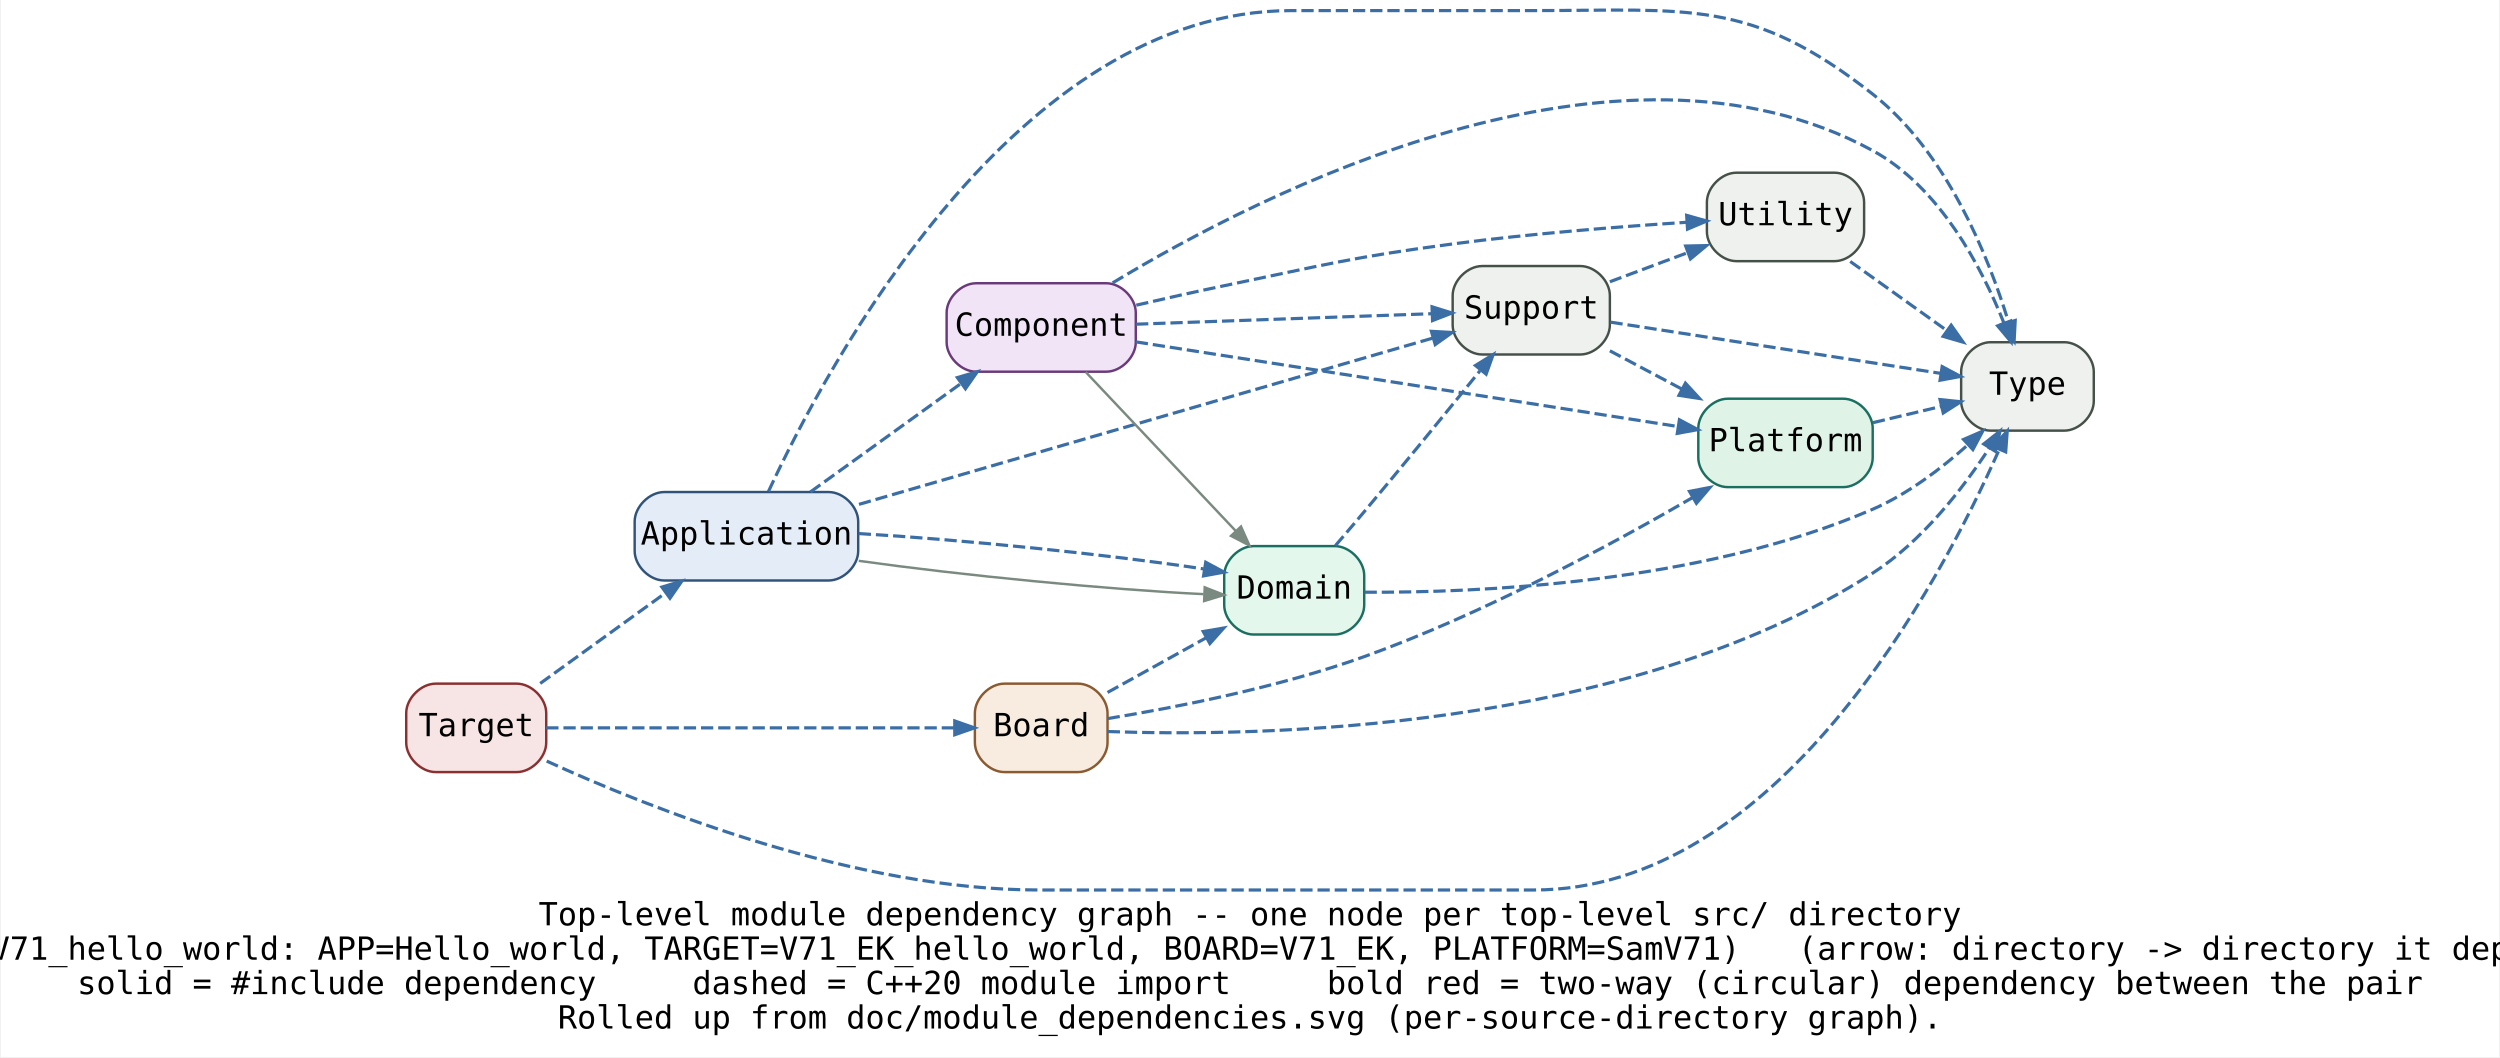
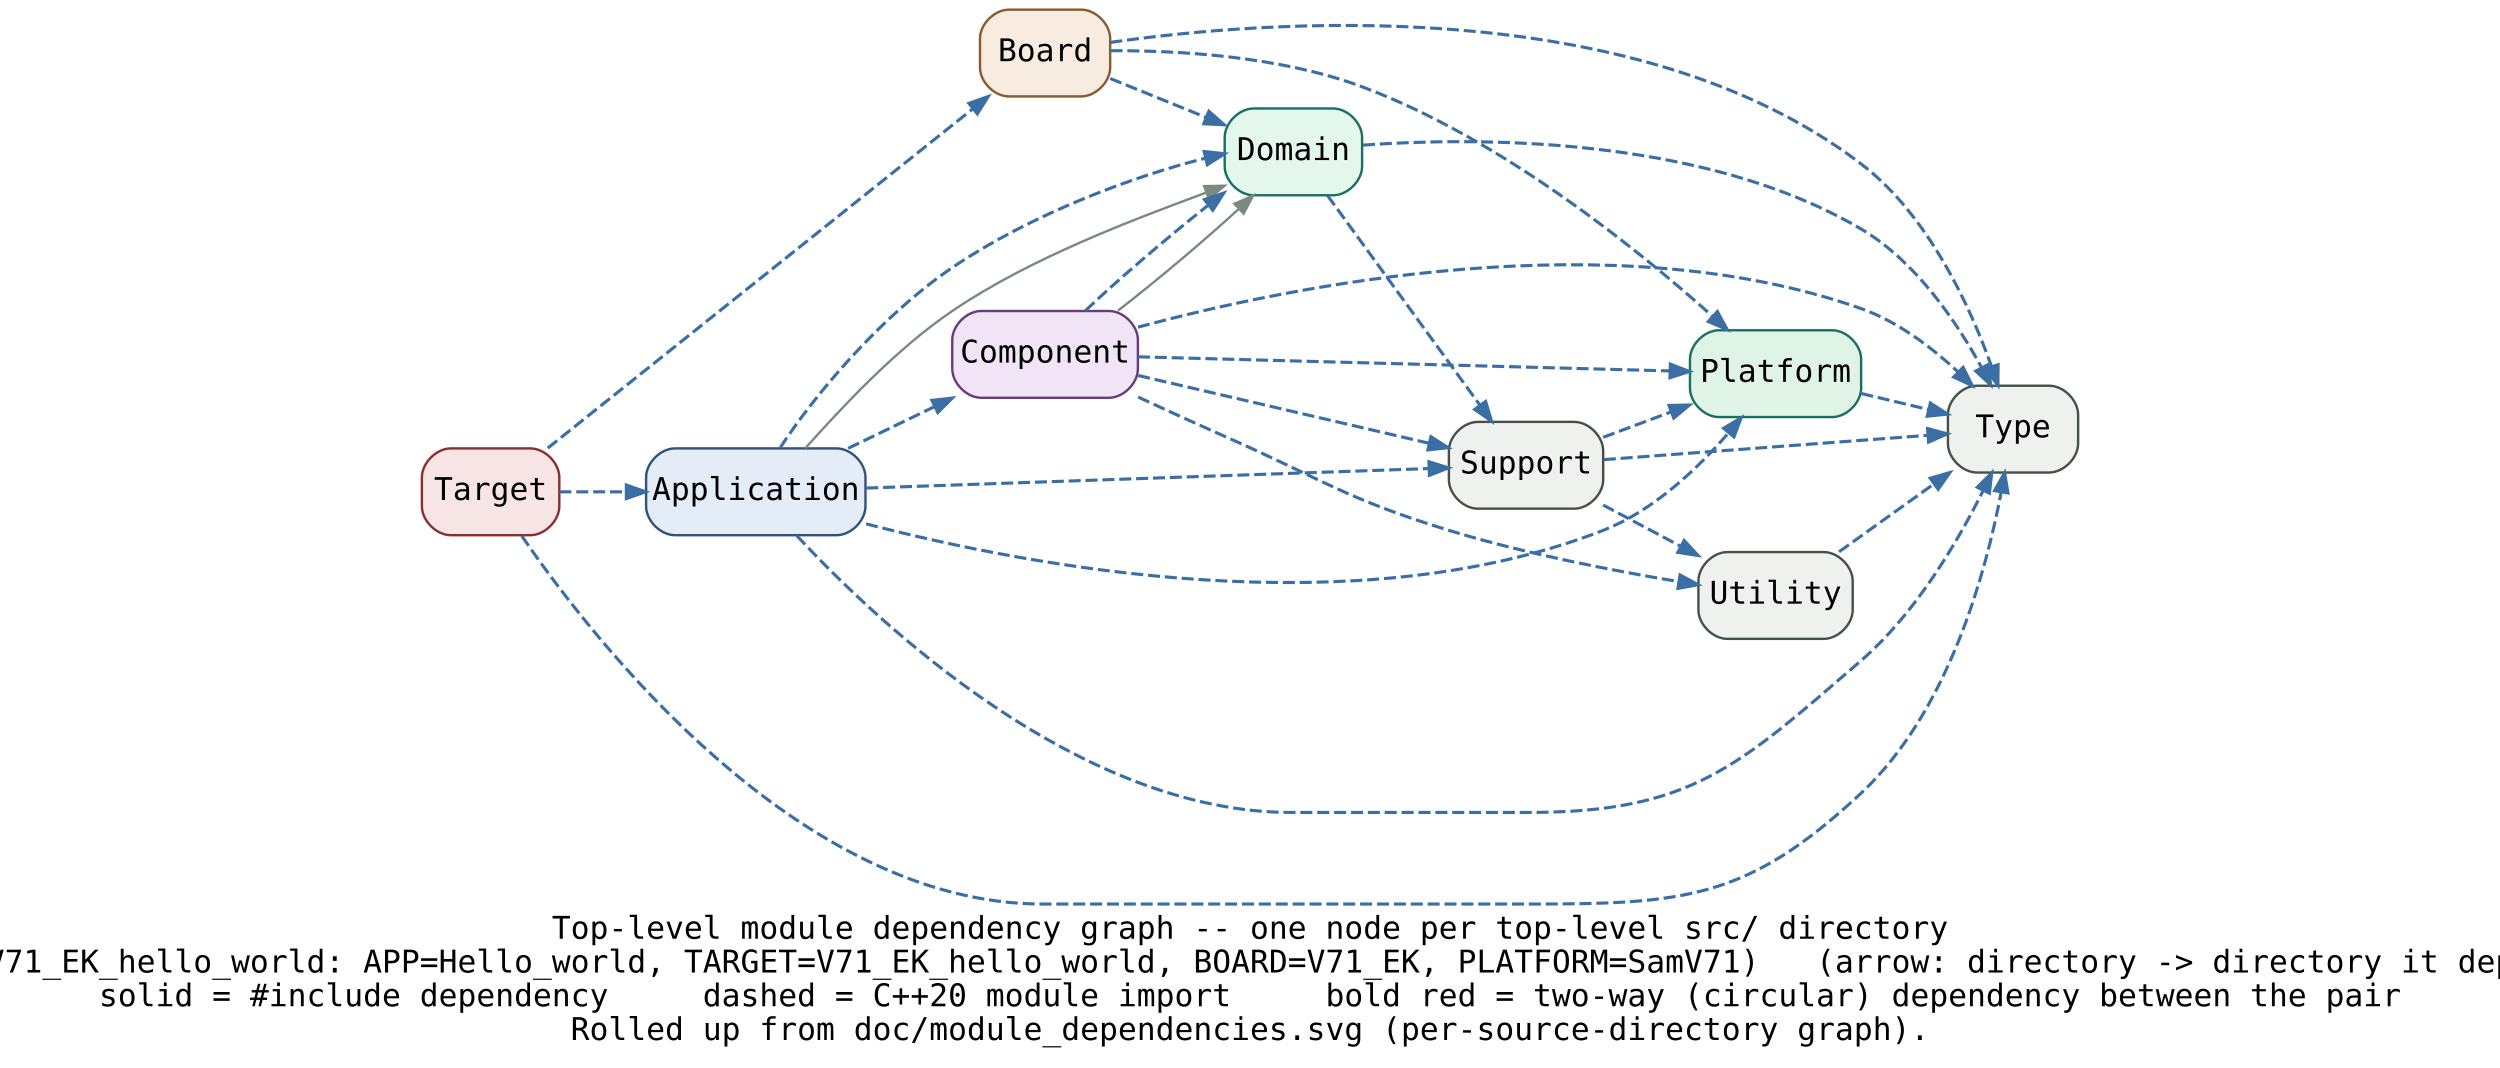
- <svg xmlns="http://www.w3.org/2000/svg" width="1017pt" height="430pt" viewBox="0.00 0.00 1017.00 430.31">
-   <g id="graph0" class="graph" transform="scale(1 1) rotate(0) translate(4 426.31)">
-     <polygon fill="white" stroke="transparent" points="-4,4 -4,-426.31 1013,-426.31 1013,4 -4,4" />
-     <text text-anchor="middle" x="504.5" y="-49.6" font-family="Consolas" font-size="13.00">Top-level module dependency graph -- one node per top-level src/ directory</text>
-     <text text-anchor="middle" x="504.5" y="-35.6" font-family="Consolas" font-size="13.00">(preset V71_hello_world: APP=Hello_world, TARGET=V71_EK_hello_world, BOARD=V71_EK, PLATFORM=SamV71)   (arrow: directory -&gt; directory it depends on)</text>
-     <text text-anchor="middle" x="504.5" y="-21.6" font-family="Consolas" font-size="13.00">solid = #include dependency     dashed = C++20 module import     bold red = two-way (circular) dependency between the pair</text>
-     <text text-anchor="middle" x="504.5" y="-7.6" font-family="Consolas" font-size="13.00">Rolled up from doc/module_dependencies.svg (per-source-directory graph).</text>
+ <svg xmlns="http://www.w3.org/2000/svg" width="1037pt" height="443pt" viewBox="0.00 0.00 1037.00 443.00">
+   <g id="graph0" class="graph" transform="scale(1 1) rotate(0) translate(4 439)">
+     <polygon fill="white" stroke="transparent" points="-4,4 -4,-439 1033,-439 1033,4 -4,4" />
+     <text text-anchor="middle" x="514.5" y="-49.6" font-family="Consolas" font-size="13.00">Top-level module dependency graph -- one node per top-level src/ directory</text>
+     <text text-anchor="middle" x="514.5" y="-35.6" font-family="Consolas" font-size="13.00">(preset V71_EK_hello_world: APP=Hello_world, TARGET=V71_EK_hello_world, BOARD=V71_EK, PLATFORM=SamV71)   (arrow: directory -&gt; directory it depends on)</text>
+     <text text-anchor="middle" x="514.5" y="-21.6" font-family="Consolas" font-size="13.00">solid = #include dependency     dashed = C++20 module import     bold red = two-way (circular) dependency between the pair</text>
+     <text text-anchor="middle" x="514.5" y="-7.6" font-family="Consolas" font-size="13.00">Rolled up from doc/module_dependencies.svg (per-source-directory graph).</text>
    <g id="node1" class="node">
-       <path fill="#e4ecf7" stroke="#31537a" d="M333,-226C333,-226 266,-226 266,-226 260,-226 254,-220 254,-214 254,-214 254,-202 254,-202 254,-196 260,-190 266,-190 266,-190 333,-190 333,-190 339,-190 345,-196 345,-202 345,-202 345,-214 345,-214 345,-220 339,-226 333,-226" />
-       <text text-anchor="middle" x="299.5" y="-204.6" font-family="Consolas" font-size="13.00">Application</text>
+       <path fill="#e4ecf7" stroke="#31537a" d="M343,-253C343,-253 276,-253 276,-253 270,-253 264,-247 264,-241 264,-241 264,-229 264,-229 264,-223 270,-217 276,-217 276,-217 343,-217 343,-217 349,-217 355,-223 355,-229 355,-229 355,-241 355,-241 355,-247 349,-253 343,-253" />
+       <text text-anchor="middle" x="309.5" y="-231.6" font-family="Consolas" font-size="13.00">Application</text>
    </g>
    <g id="node3" class="node">
-       <path fill="#f1e4f7" stroke="#6a3a7a" d="M446,-311C446,-311 393,-311 393,-311 387,-311 381,-305 381,-299 381,-299 381,-287 381,-287 381,-281 387,-275 393,-275 393,-275 446,-275 446,-275 452,-275 458,-281 458,-287 458,-287 458,-299 458,-299 458,-305 452,-311 446,-311" />
-       <text text-anchor="middle" x="419.5" y="-289.6" font-family="Consolas" font-size="13.00">Component</text>
+       <path fill="#f1e4f7" stroke="#6a3a7a" d="M456,-310C456,-310 403,-310 403,-310 397,-310 391,-304 391,-298 391,-298 391,-286 391,-286 391,-280 397,-274 403,-274 403,-274 456,-274 456,-274 462,-274 468,-280 468,-286 468,-286 468,-298 468,-298 468,-304 462,-310 456,-310" />
+       <text text-anchor="middle" x="429.5" y="-288.6" font-family="Consolas" font-size="13.00">Component</text>
+     </g>
+     <g id="edge1" class="edge">
+       <path fill="none" stroke="#3a6ea5" stroke-width="1.3" stroke-dasharray="5,2" d="M347.84,-253.04C359.24,-258.55 371.9,-264.66 383.75,-270.38" />
+       <polygon fill="#3a6ea5" stroke="#3a6ea5" stroke-width="1.3" points="382.58,-272.93 391,-273.89 385.02,-267.89 382.58,-272.93" />
+     </g>
+     <g id="node4" class="node">
+       <path fill="#e4f7ec" stroke="#1b6f60" d="M549,-394C549,-394 516,-394 516,-394 510,-394 504,-388 504,-382 504,-382 504,-370 504,-370 504,-364 510,-358 516,-358 516,-358 549,-358 549,-358 555,-358 561,-364 561,-370 561,-370 561,-382 561,-382 561,-388 555,-394 549,-394" />
+       <text text-anchor="middle" x="532.5" y="-372.6" font-family="Consolas" font-size="13.00">Domain</text>
+     </g>
+     <g id="edge2" class="edge">
+       <path fill="none" stroke="#7a8a80" d="M330.05,-253.09C345.09,-269.81 367.26,-293.9 391,-310 423.8,-332.25 466.61,-348.04 496.31,-359.11" />
+       <polygon fill="#7a8a80" stroke="#7a8a80" points="495.47,-361.78 503.95,-361.96 497.44,-356.54 495.47,-361.78" />
+     </g>
+     <g id="edge3" class="edge">
+       <path fill="none" stroke="#3a6ea5" stroke-width="1.3" stroke-dasharray="5,2" d="M319.62,-253.29C333.34,-274.35 360.91,-307.59 391,-328 423.66,-350.15 466.24,-365.91 495.93,-373.35" />
+       <polygon fill="#3a6ea5" stroke="#3a6ea5" stroke-width="1.3" points="495.52,-376.13 503.95,-375.23 496.8,-370.68 495.52,-376.13" />
+     </g>
+     <g id="node5" class="node">
+       <path fill="#dff3e6" stroke="#1b6f60" d="M756,-302C756,-302 709,-302 709,-302 703,-302 697,-296 697,-290 697,-290 697,-278 697,-278 697,-272 703,-266 709,-266 709,-266 756,-266 756,-266 762,-266 768,-272 768,-278 768,-278 768,-290 768,-290 768,-296 762,-302 756,-302" />
+       <text text-anchor="middle" x="732.5" y="-280.6" font-family="Consolas" font-size="13.00">Platform</text>
    </g>
    <g id="edge4" class="edge">
-       <path fill="none" stroke="#3a6ea5" stroke-width="1.3" stroke-dasharray="5,2" d="M325.52,-226.03C343.44,-238.93 367.69,-256.4 386.93,-270.26" />
-       <polygon fill="#3a6ea5" stroke="#3a6ea5" stroke-width="1.3" points="385.38,-272.6 393.51,-275 388.66,-268.05 385.38,-272.6" />
-     </g>
-     <g id="node4" class="node">
-       <path fill="#e4f7ec" stroke="#1b6f60" d="M539,-204C539,-204 506,-204 506,-204 500,-204 494,-198 494,-192 494,-192 494,-180 494,-180 494,-174 500,-168 506,-168 506,-168 539,-168 539,-168 545,-168 551,-174 551,-180 551,-180 551,-192 551,-192 551,-198 545,-204 539,-204" />
-       <text text-anchor="middle" x="522.5" y="-182.6" font-family="Consolas" font-size="13.00">Domain</text>
-     </g>
-     <g id="edge1" class="edge">
-       <path fill="none" stroke="#7a8a80" d="M345.22,-198C386.61,-192.15 447.37,-186.24 485.66,-184.44" />
-       <polygon fill="#7a8a80" stroke="#7a8a80" points="486.06,-187.22 493.94,-184.1 485.83,-181.63 486.06,-187.22" />
-     </g>
-     <g id="edge3" class="edge">
-       <path fill="none" stroke="#3a6ea5" stroke-width="1.3" stroke-dasharray="5,2" d="M345.22,-209.1C386.61,-206.71 447.37,-200.52 485.66,-194.7" />
-       <polygon fill="#3a6ea5" stroke="#3a6ea5" stroke-width="1.3" points="486.48,-197.41 493.94,-193.39 485.6,-191.87 486.48,-197.41" />
+       <path fill="none" stroke="#3a6ea5" stroke-width="1.3" stroke-dasharray="5,2" d="M355.26,-221.72C423.78,-203.83 557.59,-178.61 661,-219 681.71,-227.09 700,-244.43 712.75,-259.16" />
+       <polygon fill="#3a6ea5" stroke="#3a6ea5" stroke-width="1.3" points="710.94,-261.36 718.22,-265.71 715.24,-257.77 710.94,-261.36" />
    </g>
    <g id="node6" class="node">
-       <path fill="#eef1ee" stroke="#455148" d="M639,-318C639,-318 599,-318 599,-318 593,-318 587,-312 587,-306 587,-306 587,-294 587,-294 587,-288 593,-282 599,-282 599,-282 639,-282 639,-282 645,-282 651,-288 651,-294 651,-294 651,-306 651,-306 651,-312 645,-318 639,-318" />
-       <text text-anchor="middle" x="619" y="-296.6" font-family="Consolas" font-size="13.00">Support</text>
+       <path fill="#eef1ee" stroke="#455148" d="M649,-264C649,-264 609,-264 609,-264 603,-264 597,-258 597,-252 597,-252 597,-240 597,-240 597,-234 603,-228 609,-228 609,-228 649,-228 649,-228 655,-228 661,-234 661,-240 661,-240 661,-252 661,-252 661,-258 655,-264 649,-264" />
+       <text text-anchor="middle" x="629" y="-242.6" font-family="Consolas" font-size="13.00">Support</text>
    </g>
    <g id="edge5" class="edge">
-       <path fill="none" stroke="#3a6ea5" stroke-width="1.3" stroke-dasharray="5,2" d="M345.32,-220.99C407.68,-239.06 519.63,-271.49 578.83,-288.65" />
-       <polygon fill="#3a6ea5" stroke="#3a6ea5" stroke-width="1.3" points="578.35,-291.43 586.82,-290.96 579.91,-286.05 578.35,-291.43" />
+       <path fill="none" stroke="#3a6ea5" stroke-width="1.3" stroke-dasharray="5,2" d="M355.32,-236.55C417.55,-238.71 529.17,-242.58 588.46,-244.63" />
+       <polygon fill="#3a6ea5" stroke="#3a6ea5" stroke-width="1.3" points="588.73,-247.44 596.82,-244.92 588.92,-241.84 588.73,-247.44" />
    </g>
    <g id="node8" class="node">
-       <path fill="#eef1ee" stroke="#455148" d="M836,-287C836,-287 806,-287 806,-287 800,-287 794,-281 794,-275 794,-275 794,-263 794,-263 794,-257 800,-251 806,-251 806,-251 836,-251 836,-251 842,-251 848,-257 848,-263 848,-263 848,-275 848,-275 848,-281 842,-287 836,-287" />
-       <text text-anchor="middle" x="821" y="-265.6" font-family="Consolas" font-size="13.00">Type</text>
+       <path fill="#eef1ee" stroke="#455148" d="M846,-279C846,-279 816,-279 816,-279 810,-279 804,-273 804,-267 804,-267 804,-255 804,-255 804,-249 810,-243 816,-243 816,-243 846,-243 846,-243 852,-243 858,-249 858,-255 858,-255 858,-267 858,-267 858,-273 852,-279 846,-279" />
+       <text text-anchor="middle" x="831" y="-257.6" font-family="Consolas" font-size="13.00">Type</text>
    </g>
    <g id="edge6" class="edge">
-       <path fill="none" stroke="#3a6ea5" stroke-width="1.3" stroke-dasharray="5,2" d="M308.48,-226.25C332.48,-278 409.34,-422 521.5,-422 521.5,-422 521.5,-422 620,-422 683.17,-422 708.33,-427.03 758,-388 787.88,-364.52 804.85,-322.65 813.24,-295.35" />
-       <polygon fill="#3a6ea5" stroke="#3a6ea5" stroke-width="1.3" points="816.01,-295.85 815.57,-287.39 810.63,-294.28 816.01,-295.85" />
+       <path fill="none" stroke="#3a6ea5" stroke-width="1.3" stroke-dasharray="5,2" d="M326.51,-216.79C360.39,-180.36 443.51,-102 531.5,-102 531.5,-102 531.5,-102 630,-102 697.42,-102 716.99,-120.91 768,-165 790.59,-184.53 808.05,-214.28 818.6,-235.48" />
+       <polygon fill="#3a6ea5" stroke="#3a6ea5" stroke-width="1.3" points="816.17,-236.89 822.17,-242.87 821.21,-234.45 816.17,-236.89" />
    </g>
    <g id="node2" class="node">
-       <path fill="#f7ecdf" stroke="#8a5a30" d="M434.5,-148C434.5,-148 404.5,-148 404.5,-148 398.5,-148 392.5,-142 392.5,-136 392.5,-136 392.5,-124 392.5,-124 392.5,-118 398.5,-112 404.5,-112 404.5,-112 434.5,-112 434.5,-112 440.5,-112 446.5,-118 446.5,-124 446.5,-124 446.5,-136 446.5,-136 446.5,-142 440.5,-148 434.5,-148" />
-       <text text-anchor="middle" x="419.5" y="-126.6" font-family="Consolas" font-size="13.00">Board</text>
+       <path fill="#f7ecdf" stroke="#8a5a30" d="M444.5,-435C444.5,-435 414.5,-435 414.5,-435 408.5,-435 402.5,-429 402.5,-423 402.5,-423 402.5,-411 402.5,-411 402.5,-405 408.5,-399 414.5,-399 414.5,-399 444.5,-399 444.5,-399 450.5,-399 456.5,-405 456.5,-411 456.5,-411 456.5,-423 456.5,-423 456.5,-429 450.5,-435 444.5,-435" />
+       <text text-anchor="middle" x="429.5" y="-413.6" font-family="Consolas" font-size="13.00">Board</text>
    </g>
    <g id="edge7" class="edge">
-       <path fill="none" stroke="#3a6ea5" stroke-width="1.3" stroke-dasharray="5,2" d="M446.51,-144.42C458.74,-151.2 473.5,-159.39 486.68,-166.69" />
-       <polygon fill="#3a6ea5" stroke="#3a6ea5" stroke-width="1.3" points="485.46,-169.22 493.81,-170.65 488.17,-164.32 485.46,-169.22" />
-     </g>
-     <g id="node5" class="node">
-       <path fill="#dff3e6" stroke="#1b6f60" d="M746,-264C746,-264 699,-264 699,-264 693,-264 687,-258 687,-252 687,-252 687,-240 687,-240 687,-234 693,-228 699,-228 699,-228 746,-228 746,-228 752,-228 758,-234 758,-240 758,-240 758,-252 758,-252 758,-258 752,-264 746,-264" />
-       <text text-anchor="middle" x="722.5" y="-242.6" font-family="Consolas" font-size="13.00">Platform</text>
+       <path fill="none" stroke="#3a6ea5" stroke-width="1.3" stroke-dasharray="5,2" d="M456.51,-406.44C468.63,-401.52 483.23,-395.6 496.31,-390.28" />
+       <polygon fill="#3a6ea5" stroke="#3a6ea5" stroke-width="1.3" points="497.45,-392.84 503.81,-387.24 495.34,-387.66 497.45,-392.84" />
    </g>
    <g id="edge8" class="edge">
-       <path fill="none" stroke="#3a6ea5" stroke-width="1.3" stroke-dasharray="5,2" d="M446.55,-133.79C473.29,-138.14 515.84,-146.35 551,-159 599.17,-176.32 651.1,-204.3 684.83,-223.84" />
-       <polygon fill="#3a6ea5" stroke="#3a6ea5" stroke-width="1.3" points="683.42,-226.26 691.74,-227.87 686.24,-221.42 683.42,-226.26" />
+       <path fill="none" stroke="#3a6ea5" stroke-width="1.3" stroke-dasharray="5,2" d="M456.63,-417.96C483.62,-418.09 526.53,-415.9 561,-403 618.44,-381.5 674.74,-336.12 706.11,-308.03" />
+       <polygon fill="#3a6ea5" stroke="#3a6ea5" stroke-width="1.3" points="708.37,-309.76 712.42,-302.31 704.61,-305.61 708.37,-309.76" />
    </g>
    <g id="edge9" class="edge">
-       <path fill="none" stroke="#3a6ea5" stroke-width="1.3" stroke-dasharray="5,2" d="M446.58,-128.51C506.62,-126.35 657.19,-128.26 758,-193 777.93,-205.8 794.51,-227.13 805.5,-243.95" />
-       <polygon fill="#3a6ea5" stroke="#3a6ea5" stroke-width="1.3" points="803.21,-245.57 809.85,-250.84 807.94,-242.58 803.21,-245.57" />
-     </g>
-     <g id="edge2" class="edge">
-       <path fill="none" stroke="#7a8a80" d="M437.63,-274.85C454.46,-257.02 480.25,-229.7 498.78,-210.07" />
-       <polygon fill="#7a8a80" stroke="#7a8a80" points="500.83,-211.98 504.28,-204.24 496.76,-208.14 500.83,-211.98" />
+       <path fill="none" stroke="#3a6ea5" stroke-width="1.3" stroke-dasharray="5,2" d="M456.54,-421.4C517.8,-430.21 673.04,-443.47 768,-371 795.83,-349.76 813.07,-312.21 822.1,-286.96" />
+       <polygon fill="#3a6ea5" stroke="#3a6ea5" stroke-width="1.3" points="824.8,-287.71 824.74,-279.24 819.5,-285.9 824.8,-287.71" />
    </g>
    <g id="edge10" class="edge">
-       <path fill="none" stroke="#3a6ea5" stroke-width="1.3" stroke-dasharray="5,2" d="M458.01,-287.14C514.16,-278.38 619.73,-261.89 678.77,-252.67" />
-       <polygon fill="#3a6ea5" stroke="#3a6ea5" stroke-width="1.3" points="679.31,-255.42 686.78,-251.42 678.45,-249.89 679.31,-255.42" />
+       <path fill="none" stroke="#7a8a80" d="M459.71,-310.11C475.72,-322.52 495.22,-338.92 509.85,-352.34" />
+       <polygon fill="#7a8a80" stroke="#7a8a80" points="508.04,-354.48 515.8,-357.89 511.86,-350.39 508.04,-354.48" />
    </g>
    <g id="edge11" class="edge">
-       <path fill="none" stroke="#3a6ea5" stroke-width="1.3" stroke-dasharray="5,2" d="M458.11,-294.33C492.62,-295.56 543.54,-297.36 578.59,-298.6" />
-       <polygon fill="#3a6ea5" stroke="#3a6ea5" stroke-width="1.3" points="578.61,-301.41 586.7,-298.89 578.81,-295.81 578.61,-301.41" />
+       <path fill="none" stroke="#3a6ea5" stroke-width="1.3" stroke-dasharray="5,2" d="M446.28,-310.19C459.8,-323.04 479.75,-340.09 496.95,-353.71" />
+       <polygon fill="#3a6ea5" stroke="#3a6ea5" stroke-width="1.3" points="495.61,-356.21 503.63,-358.93 499.06,-351.8 495.61,-356.21" />
    </g>
    <g id="edge12" class="edge">
-       <path fill="none" stroke="#3a6ea5" stroke-width="1.3" stroke-dasharray="5,2" d="M448.58,-311.15C508.9,-347.64 653.82,-421.73 758,-365 785.12,-350.23 802.18,-317.93 811.39,-294.88" />
-       <polygon fill="#3a6ea5" stroke="#3a6ea5" stroke-width="1.3" points="814.1,-295.63 814.32,-287.16 808.87,-293.64 814.1,-295.63" />
+       <path fill="none" stroke="#3a6ea5" stroke-width="1.3" stroke-dasharray="5,2" d="M468.01,-291C524.16,-289.51 629.73,-286.7 688.77,-285.14" />
+       <polygon fill="#3a6ea5" stroke="#3a6ea5" stroke-width="1.3" points="688.86,-287.93 696.78,-284.92 688.71,-282.34 688.86,-287.93" />
+     </g>
+     <g id="edge13" class="edge">
+       <path fill="none" stroke="#3a6ea5" stroke-width="1.3" stroke-dasharray="5,2" d="M468.11,-283.24C502.62,-275.2 553.54,-263.34 588.59,-255.18" />
+       <polygon fill="#3a6ea5" stroke="#3a6ea5" stroke-width="1.3" points="589.55,-257.83 596.7,-253.29 588.28,-252.38 589.55,-257.83" />
+     </g>
+     <g id="edge14" class="edge">
+       <path fill="none" stroke="#3a6ea5" stroke-width="1.3" stroke-dasharray="5,2" d="M468.03,-303.29C531.78,-320.48 664.38,-347.58 768,-311 783.18,-305.64 797.38,-294.81 808.35,-284.6" />
+       <polygon fill="#3a6ea5" stroke="#3a6ea5" stroke-width="1.3" points="810.3,-286.61 814.09,-279.03 806.4,-282.59 810.3,-286.61" />
    </g>
    <g id="node9" class="node">
-       <path fill="#eef1ee" stroke="#455148" d="M742.5,-356C742.5,-356 702.5,-356 702.5,-356 696.5,-356 690.5,-350 690.5,-344 690.5,-344 690.5,-332 690.5,-332 690.5,-326 696.5,-320 702.5,-320 702.5,-320 742.5,-320 742.5,-320 748.5,-320 754.5,-326 754.5,-332 754.5,-332 754.5,-344 754.5,-344 754.5,-350 748.5,-356 742.5,-356" />
-       <text text-anchor="middle" x="722.5" y="-334.6" font-family="Consolas" font-size="13.00">Utility</text>
-     </g>
-     <g id="edge13" class="edge">
-       <path fill="none" stroke="#3a6ea5" stroke-width="1.3" stroke-dasharray="5,2" d="M458.2,-302.07C469.67,-304.74 482.33,-307.58 494,-310 535.15,-318.51 545.34,-321.5 587,-327 619,-331.22 655.5,-334.09 682.4,-335.83" />
-       <polygon fill="#3a6ea5" stroke="#3a6ea5" stroke-width="1.3" points="682.26,-338.63 690.42,-336.34 682.61,-333.04 682.26,-338.63" />
-     </g>
-     <g id="edge14" class="edge">
-       <path fill="none" stroke="#3a6ea5" stroke-width="1.3" stroke-dasharray="5,2" d="M539.28,-204.21C543.14,-208.7 547.24,-213.51 551,-218 567.01,-237.11 584.87,-258.99 598.11,-275.34" />
-       <polygon fill="#3a6ea5" stroke="#3a6ea5" stroke-width="1.3" points="596.28,-277.52 603.49,-281.98 600.63,-274 596.28,-277.52" />
+       <path fill="#eef1ee" stroke="#455148" d="M752.5,-210C752.5,-210 712.5,-210 712.5,-210 706.5,-210 700.5,-204 700.5,-198 700.5,-198 700.5,-186 700.5,-186 700.5,-180 706.5,-174 712.5,-174 712.5,-174 752.5,-174 752.5,-174 758.5,-174 764.5,-180 764.5,-186 764.5,-186 764.5,-198 764.5,-198 764.5,-204 758.5,-210 752.5,-210" />
+       <text text-anchor="middle" x="732.5" y="-188.6" font-family="Consolas" font-size="13.00">Utility</text>
    </g>
    <g id="edge15" class="edge">
-       <path fill="none" stroke="#3a6ea5" stroke-width="1.3" stroke-dasharray="5,2" d="M551.14,-185.23C596.34,-184.96 688.03,-188.65 758,-219 772.21,-225.16 785.86,-235.51 796.71,-245.19" />
-       <polygon fill="#3a6ea5" stroke="#3a6ea5" stroke-width="1.3" points="794.98,-247.41 802.76,-250.78 798.78,-243.29 794.98,-247.41" />
+       <path fill="none" stroke="#3a6ea5" stroke-width="1.3" stroke-dasharray="5,2" d="M468.15,-274.27C479.62,-268.95 492.29,-263.16 504,-258 545.01,-239.92 554.15,-232.14 597,-219 628.47,-209.35 665.16,-202.25 692.26,-197.76" />
+       <polygon fill="#3a6ea5" stroke="#3a6ea5" stroke-width="1.3" points="692.9,-200.49 700.35,-196.45 692,-194.96 692.9,-200.49" />
    </g>
    <g id="edge16" class="edge">
-       <path fill="none" stroke="#3a6ea5" stroke-width="1.3" stroke-dasharray="5,2" d="M758.07,-254.24C767.09,-256.39 776.82,-258.71 785.82,-260.85" />
-       <polygon fill="#3a6ea5" stroke="#3a6ea5" stroke-width="1.3" points="785.42,-263.64 793.85,-262.77 786.72,-258.19 785.42,-263.64" />
+       <path fill="none" stroke="#3a6ea5" stroke-width="1.3" stroke-dasharray="5,2" d="M546.64,-357.92C563.12,-335.25 591.46,-296.27 609.96,-270.82" />
+       <polygon fill="#3a6ea5" stroke="#3a6ea5" stroke-width="1.3" points="612.23,-272.46 614.67,-264.34 607.7,-269.17 612.23,-272.46" />
    </g>
    <g id="edge17" class="edge">
-       <path fill="none" stroke="#3a6ea5" stroke-width="1.3" stroke-dasharray="5,2" d="M651,-283.5C660.2,-278.61 670.43,-273.17 680.17,-267.99" />
-       <polygon fill="#3a6ea5" stroke="#3a6ea5" stroke-width="1.3" points="681.76,-270.32 687.5,-264.09 679.13,-265.37 681.76,-270.32" />
+       <path fill="none" stroke="#3a6ea5" stroke-width="1.3" stroke-dasharray="5,2" d="M561.37,-378.81C607.69,-382.1 701.98,-382.9 768,-344 790.57,-330.7 807.53,-305.66 817.96,-286.55" />
+       <polygon fill="#3a6ea5" stroke="#3a6ea5" stroke-width="1.3" points="820.53,-287.68 821.76,-279.3 815.57,-285.08 820.53,-287.68" />
    </g>
    <g id="edge18" class="edge">
-       <path fill="none" stroke="#3a6ea5" stroke-width="1.3" stroke-dasharray="5,2" d="M651.25,-295.16C687.71,-289.5 747.81,-280.19 785.58,-274.33" />
-       <polygon fill="#3a6ea5" stroke="#3a6ea5" stroke-width="1.3" points="786.27,-277.06 793.75,-273.07 785.42,-271.53 786.27,-277.06" />
+       <path fill="none" stroke="#3a6ea5" stroke-width="1.3" stroke-dasharray="5,2" d="M768.07,-275.76C777.09,-273.61 786.82,-271.29 795.82,-269.15" />
+       <polygon fill="#3a6ea5" stroke="#3a6ea5" stroke-width="1.3" points="796.72,-271.81 803.85,-267.23 795.42,-266.36 796.72,-271.81" />
    </g>
    <g id="edge19" class="edge">
-       <path fill="none" stroke="#3a6ea5" stroke-width="1.3" stroke-dasharray="5,2" d="M651,-311.61C661.04,-315.37 672.3,-319.58 682.83,-323.52" />
-       <polygon fill="#3a6ea5" stroke="#3a6ea5" stroke-width="1.3" points="681.86,-326.15 690.34,-326.33 683.82,-320.91 681.86,-326.15" />
+       <path fill="none" stroke="#3a6ea5" stroke-width="1.3" stroke-dasharray="5,2" d="M661,-257.61C669.84,-260.92 679.62,-264.58 689.02,-268.09" />
+       <polygon fill="#3a6ea5" stroke="#3a6ea5" stroke-width="1.3" points="688.31,-270.82 696.79,-271 690.28,-265.58 688.31,-270.82" />
+     </g>
+     <g id="edge20" class="edge">
+       <path fill="none" stroke="#3a6ea5" stroke-width="1.3" stroke-dasharray="5,2" d="M661.25,-248.34C697.71,-251.08 757.81,-255.59 795.58,-258.42" />
+       <polygon fill="#3a6ea5" stroke="#3a6ea5" stroke-width="1.3" points="795.56,-261.23 803.75,-259.03 795.98,-255.64 795.56,-261.23" />
+     </g>
+     <g id="edge21" class="edge">
+       <path fill="none" stroke="#3a6ea5" stroke-width="1.3" stroke-dasharray="5,2" d="M661,-229.5C671.14,-224.11 682.52,-218.06 693.14,-212.41" />
+       <polygon fill="#3a6ea5" stroke="#3a6ea5" stroke-width="1.3" points="694.59,-214.81 700.34,-208.58 691.96,-209.87 694.59,-214.81" />
    </g>
    <g id="node7" class="node">
-       <path fill="#f7e4e4" stroke="#8a3030" d="M206,-148C206,-148 173,-148 173,-148 167,-148 161,-142 161,-136 161,-136 161,-124 161,-124 161,-118 167,-112 173,-112 173,-112 206,-112 206,-112 212,-112 218,-118 218,-124 218,-124 218,-136 218,-136 218,-142 212,-148 206,-148" />
-       <text text-anchor="middle" x="189.5" y="-126.6" font-family="Consolas" font-size="13.00">Target</text>
-     </g>
-     <g id="edge20" class="edge">
-       <path fill="none" stroke="#3a6ea5" stroke-width="1.3" stroke-dasharray="5,2" d="M215.55,-148.09C230.71,-159.04 250.18,-173.11 266.46,-184.86" />
-       <polygon fill="#3a6ea5" stroke="#3a6ea5" stroke-width="1.3" points="265.09,-187.32 273.21,-189.74 268.37,-182.78 265.09,-187.32" />
-     </g>
-     <g id="edge21" class="edge">
-       <path fill="none" stroke="#3a6ea5" stroke-width="1.3" stroke-dasharray="5,2" d="M218,-130C259.7,-130 338.86,-130 384.25,-130" />
-       <polygon fill="#3a6ea5" stroke="#3a6ea5" stroke-width="1.3" points="384.31,-132.8 392.31,-130 384.31,-127.2 384.31,-132.8" />
+       <path fill="#f7e4e4" stroke="#8a3030" d="M216,-253C216,-253 183,-253 183,-253 177,-253 171,-247 171,-241 171,-241 171,-229 171,-229 171,-223 177,-217 183,-217 183,-217 216,-217 216,-217 222,-217 228,-223 228,-229 228,-229 228,-241 228,-241 228,-247 222,-253 216,-253" />
+       <text text-anchor="middle" x="199.5" y="-231.6" font-family="Consolas" font-size="13.00">Target</text>
    </g>
    <g id="edge22" class="edge">
-       <path fill="none" stroke="#3a6ea5" stroke-width="1.3" stroke-dasharray="5,2" d="M218.19,-116.48C260.36,-97.18 343.71,-64 418.5,-64 418.5,-64 418.5,-64 620,-64 719.05,-64 785.05,-188.13 809.46,-243.21" />
-       <polygon fill="#3a6ea5" stroke="#3a6ea5" stroke-width="1.3" points="807.01,-244.58 812.76,-250.81 812.14,-242.35 807.01,-244.58" />
+       <path fill="none" stroke="#3a6ea5" stroke-width="1.3" stroke-dasharray="5,2" d="M228.03,-235C236.53,-235 246.18,-235 255.79,-235" />
+       <polygon fill="#3a6ea5" stroke="#3a6ea5" stroke-width="1.3" points="255.81,-237.8 263.81,-235 255.81,-232.2 255.81,-237.8" />
    </g>
    <g id="edge23" class="edge">
-       <path fill="none" stroke="#3a6ea5" stroke-width="1.3" stroke-dasharray="5,2" d="M748.85,-319.87C760.93,-311.23 775.5,-300.82 788.3,-291.66" />
-       <polygon fill="#3a6ea5" stroke="#3a6ea5" stroke-width="1.3" points="789.94,-293.94 794.82,-287.01 786.68,-289.38 789.94,-293.94" />
+       <path fill="none" stroke="#3a6ea5" stroke-width="1.3" stroke-dasharray="5,2" d="M223.2,-253.12C264.85,-286.37 353.44,-357.08 399.43,-393.8" />
+       <polygon fill="#3a6ea5" stroke="#3a6ea5" stroke-width="1.3" points="397.9,-396.15 405.9,-398.96 401.39,-391.78 397.9,-396.15" />
+     </g>
+     <g id="edge24" class="edge">
+       <path fill="none" stroke="#3a6ea5" stroke-width="1.3" stroke-dasharray="5,2" d="M212.41,-216.7C242.71,-172.59 327.56,-64 428.5,-64 428.5,-64 428.5,-64 630,-64 694.65,-64 720.76,-65.86 768,-110 804.08,-143.71 819.77,-201.48 826.11,-234.94" />
+       <polygon fill="#3a6ea5" stroke="#3a6ea5" stroke-width="1.3" points="823.36,-235.51 827.52,-242.9 828.88,-234.53 823.36,-235.51" />
+     </g>
+     <g id="edge25" class="edge">
+       <path fill="none" stroke="#3a6ea5" stroke-width="1.3" stroke-dasharray="5,2" d="M758.85,-210.13C770.93,-218.77 785.5,-229.18 798.3,-238.34" />
+       <polygon fill="#3a6ea5" stroke="#3a6ea5" stroke-width="1.3" points="796.68,-240.62 804.82,-242.99 799.94,-236.06 796.68,-240.62" />
    </g>
  </g>
</svg>
